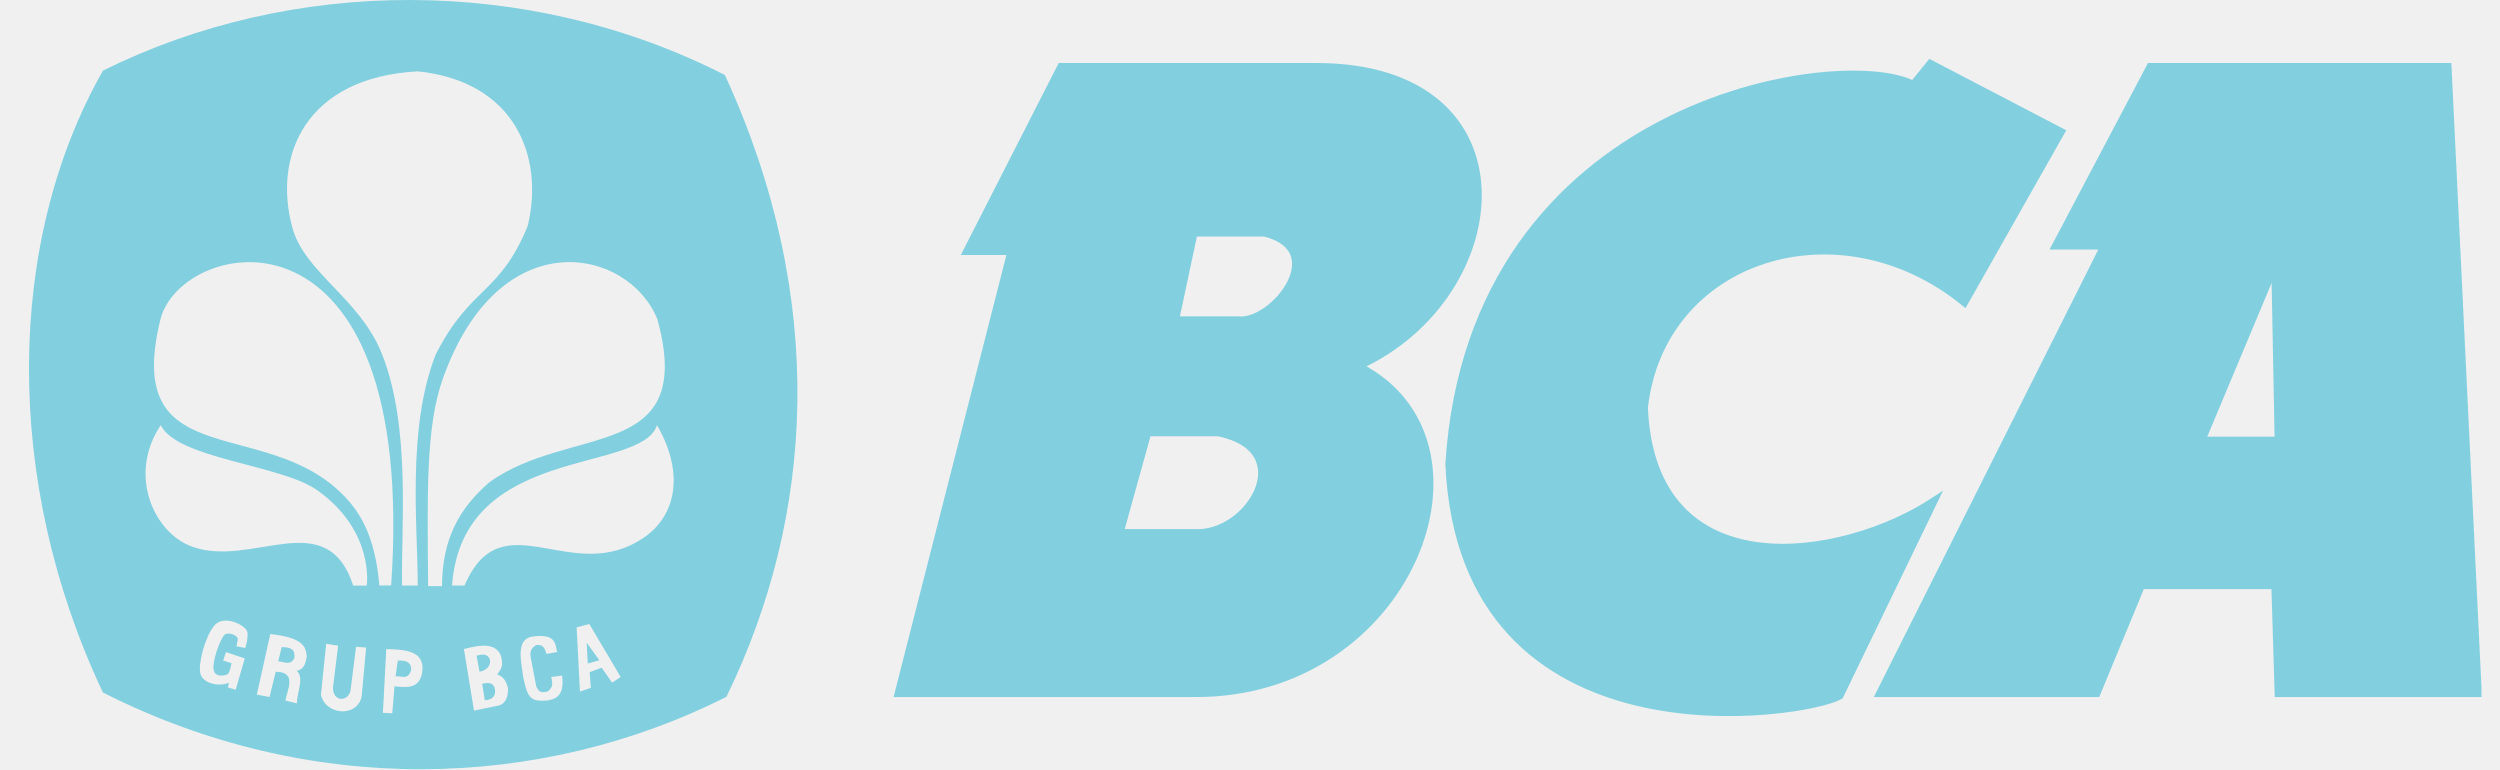
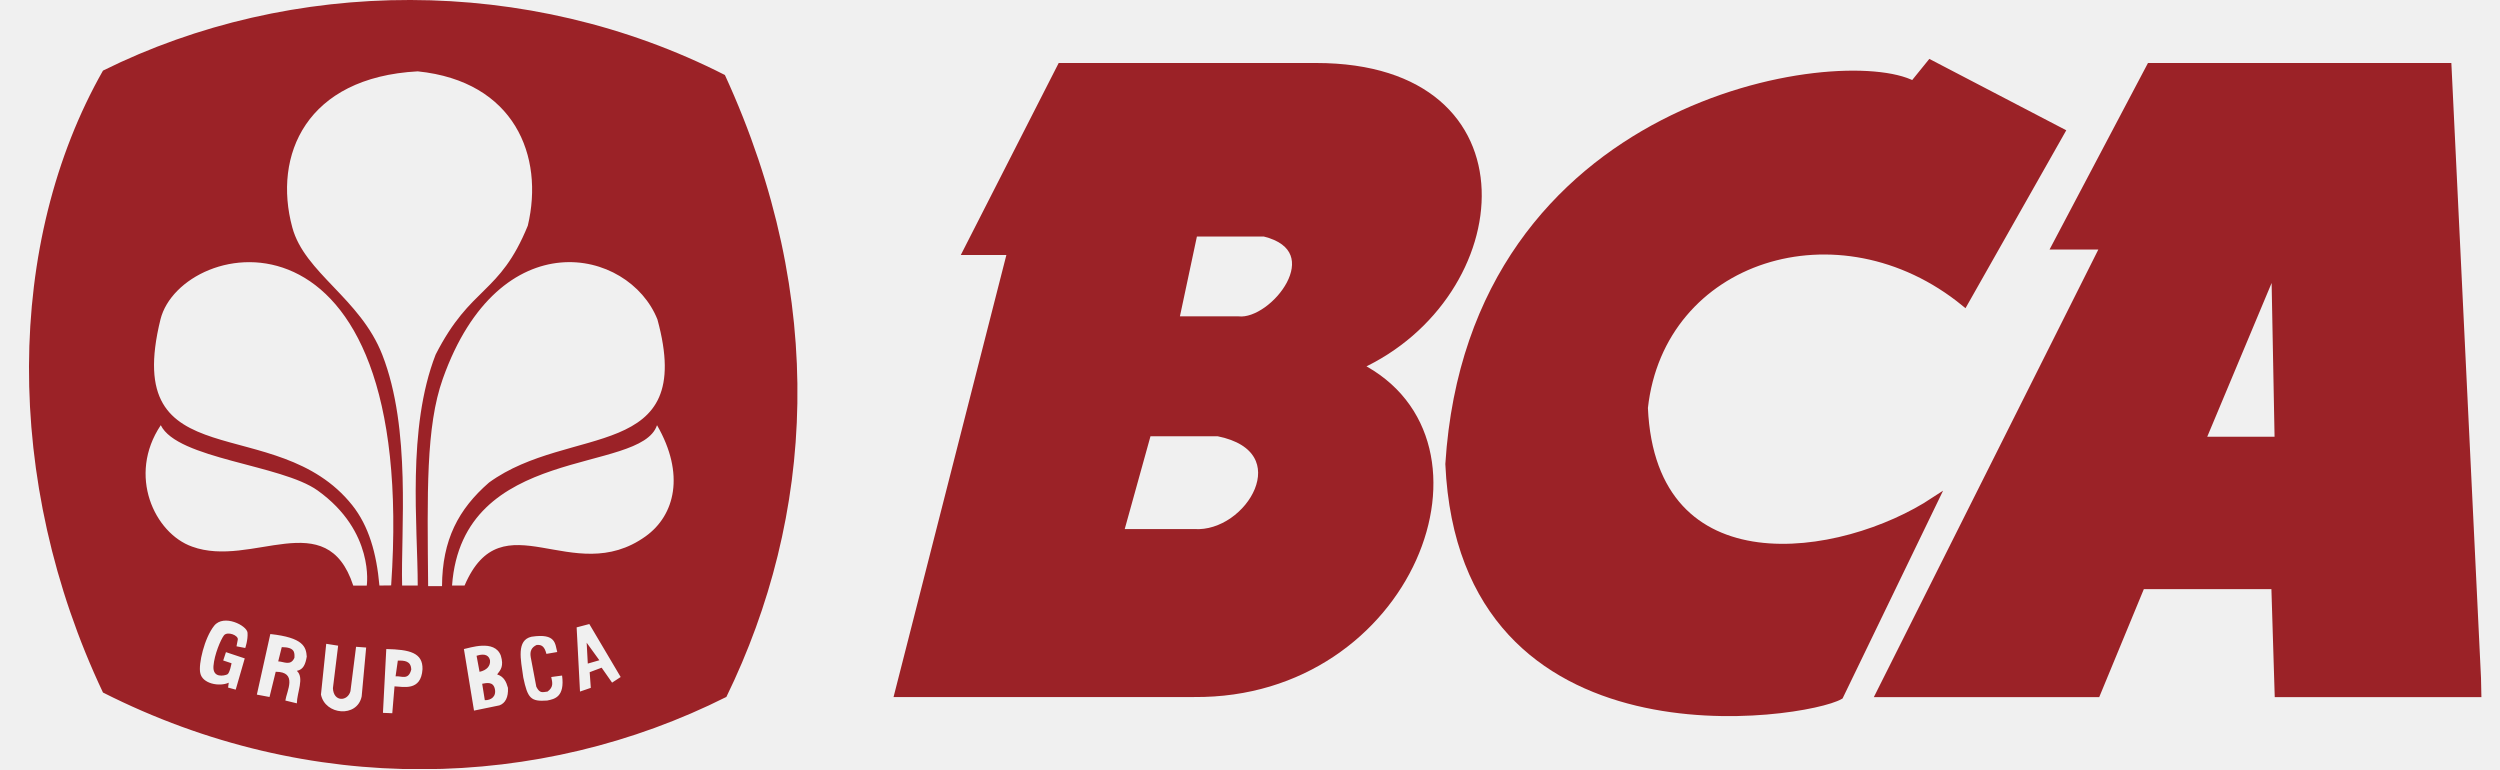
<svg xmlns="http://www.w3.org/2000/svg" width="78" height="24" viewBox="0 0 78 24" fill="none">
-   <g clip-path="url(#clip0_1010_1122)">
-     <path d="M42.39 11.424C47.224 9.231 47.939 2.076 41.063 2.076H33.1L30.157 7.846H31.542L28.022 21.637H37.254C43.99 21.695 47.019 13.764 42.39 11.424ZM37.254 16.617H34.946L35.812 13.501H38.004C40.601 14.021 38.986 16.733 37.254 16.617ZM38.639 9.981H36.677L37.254 7.269H39.447C41.566 7.789 39.736 10.097 38.639 9.981Z" fill="#82D0DF" stroke="#82D0DF" stroke-width="0.221" />
-     <path d="M61.292 9.446L64.315 4.109L60.224 1.976L59.691 2.634C57.484 1.466 45.929 3.079 45.205 14.477C45.638 24.04 56.352 22.32 57.404 21.713L60.35 15.621C57.464 17.522 51.554 18.435 51.304 12.724C51.823 8.015 57.383 6.256 61.292 9.446ZM76.377 2.077H67.084L64.129 7.674H65.647L58.643 21.637H65.422L66.814 18.27H70.976L71.079 21.637H77.32L76.377 2.077ZM68.7 13.735L70.975 8.303L71.079 13.735H68.7Z" fill="#82D0DF" stroke="#82D0DF" stroke-width="0.221" />
-     <path d="M18.339 20.704L18.7 20.599L18.304 20.052L18.339 20.704ZM12.412 20.61L12.342 21.1C12.521 21.082 12.743 21.237 12.831 20.89C12.824 20.62 12.618 20.605 12.412 20.61ZM15.288 20.599C15.258 20.466 15.147 20.368 14.869 20.459L14.962 20.96C15.19 20.909 15.308 20.774 15.288 20.599ZM8.79 20.189L8.679 20.634C8.858 20.641 9.067 20.786 9.186 20.523C9.194 20.358 9.201 20.193 8.79 20.189ZM15.043 21.332L15.125 21.845C15.316 21.85 15.49 21.735 15.439 21.496C15.391 21.265 15.197 21.302 15.043 21.332Z" fill="#82D0DF" />
-     <path d="M22.617 2.34C16.451 -0.801 9.087 -0.714 3.212 2.203C0.183 7.536 0.087 14.998 3.212 21.607C9.685 24.882 16.843 24.667 22.663 21.744C25.398 16.133 25.849 9.381 22.617 2.34ZM12.204 18.265L11.838 18.269C11.748 17.259 11.506 16.41 10.988 15.761C8.614 12.783 3.759 15.025 5.006 9.964C5.655 7.376 13.053 5.85 12.204 18.265ZM5.015 13.266C5.534 14.322 8.783 14.495 9.91 15.303C11.699 16.584 11.442 18.27 11.442 18.27H11.02C10.19 15.724 7.859 17.739 5.992 17.054C4.819 16.637 3.968 14.83 5.015 13.266ZM10.934 21.566L11.109 20.18L11.423 20.203L11.284 21.729C11.143 22.401 10.141 22.311 10.014 21.67L10.177 20.087L10.55 20.145L10.387 21.472C10.408 21.912 10.848 21.885 10.934 21.566ZM9.261 21.944L8.903 21.857C8.945 21.561 9.296 20.959 8.602 20.959L8.409 21.746L8.013 21.672L8.433 19.782C9.46 19.893 9.55 20.179 9.57 20.486C9.53 20.724 9.466 20.89 9.261 20.931C9.501 21.148 9.264 21.605 9.261 21.944ZM6.985 19.826C6.886 19.957 6.689 20.415 6.66 20.78C6.63 21.167 7.001 21.085 7.094 21.04C7.168 21.004 7.224 20.693 7.224 20.693L6.963 20.607L7.05 20.347L7.636 20.542L7.354 21.517L7.115 21.452L7.137 21.3C6.845 21.433 6.311 21.334 6.248 20.997C6.186 20.726 6.375 19.906 6.682 19.523C6.979 19.15 7.705 19.515 7.722 19.74C7.74 19.964 7.651 20.217 7.651 20.217L7.378 20.165C7.378 20.165 7.395 20.084 7.419 19.956C7.444 19.821 7.091 19.686 6.985 19.826ZM12.308 21.414L12.239 22.253L11.947 22.241L12.052 20.25C12.779 20.265 13.196 20.365 13.182 20.879C13.138 21.58 12.571 21.422 12.308 21.414ZM13.033 18.269H12.546C12.503 16.545 12.834 13.391 11.928 11.07C11.242 9.31 9.505 8.519 9.12 7.097C8.51 4.847 9.547 2.413 13.033 2.226C16.055 2.536 16.983 4.869 16.468 7.04C15.581 9.212 14.695 8.9 13.592 11.063C12.69 13.382 13.034 16.42 13.033 18.269ZM18.433 21.461L18.095 21.577L17.991 19.574L18.387 19.47L19.365 21.123L19.097 21.298L18.771 20.832L18.398 20.972L18.433 21.461ZM14.493 18.269H14.104C14.425 13.841 19.99 14.803 20.499 13.266C21.378 14.79 21.062 16.074 20.144 16.733C17.861 18.37 15.673 15.521 14.493 18.269ZM16.558 20.506L16.733 21.426C16.842 21.638 16.916 21.599 17.082 21.577C17.276 21.437 17.236 21.301 17.199 21.123L17.537 21.077C17.625 21.743 17.308 21.811 17.071 21.857C16.563 21.893 16.463 21.794 16.326 21.135C16.246 20.57 16.107 19.975 16.582 19.866C17.361 19.747 17.315 20.097 17.385 20.343L17.048 20.401C16.994 20.19 16.916 20.107 16.745 20.122C16.589 20.194 16.525 20.31 16.558 20.506ZM15.848 21.461C15.864 21.751 15.766 21.943 15.58 22.008L14.789 22.171L14.474 20.25C14.637 20.223 15.433 19.931 15.627 20.459C15.722 20.782 15.623 20.898 15.51 21.042C15.725 21.11 15.797 21.277 15.848 21.461ZM13.815 11.819C15.579 6.852 19.616 7.73 20.511 9.964C21.737 14.447 17.788 13.217 15.258 15.055C14.302 15.887 13.799 16.841 13.791 18.287H13.358C13.332 15.374 13.285 13.312 13.815 11.819Z" fill="#82D0DF" />
+   <g clip-path="url(#clip0_323_2910)">
+     <mask id="mask0_323_2910" style="mask-type:luminance" maskUnits="userSpaceOnUse" x="0" y="0" width="78" height="24">
+       <path d="M77.421 0H0.891V24H77.421V0Z" fill="white" />
+     </mask>
+     <g mask="url(#mask0_323_2910)">
+       <path d="M42.389 11.424C47.224 9.231 47.938 2.076 41.062 2.076H33.099L30.157 7.846H31.541L28.021 21.637H37.254C43.989 21.695 47.019 13.764 42.389 11.424ZM37.254 16.617H34.946L35.811 13.501H38.004C40.6 14.021 38.985 16.733 37.254 16.617ZM38.639 9.981H36.677L37.254 7.269H39.446C41.565 7.789 39.735 10.097 38.639 9.981Z" fill="#9B2227" stroke="#9B2227" stroke-width="0.221" />
+       <path d="M61.292 9.447L64.315 4.11L60.224 1.977L59.691 2.635C57.484 1.467 45.929 3.08 45.205 14.479C45.638 24.041 56.352 22.32 57.403 21.714L60.35 15.622C57.464 17.523 51.554 18.436 51.304 12.725C51.823 8.016 57.383 6.257 61.292 9.447ZM76.377 2.077H67.083L64.129 7.675H65.647L58.643 21.639H65.422L66.814 18.27H70.975L71.079 21.639H77.32L76.377 2.077ZM68.7 13.736L70.975 8.304L71.079 13.736H68.7Z" fill="#9B2227" stroke="#9B2227" stroke-width="0.221" />
+       <path d="M18.339 20.704L18.7 20.6L18.304 20.053L18.339 20.704ZM12.412 20.611L12.342 21.101C12.522 21.083 12.743 21.238 12.831 20.891C12.825 20.62 12.619 20.606 12.412 20.611ZM15.288 20.6C15.258 20.467 15.147 20.369 14.869 20.46L14.962 20.961C15.191 20.91 15.308 20.775 15.288 20.6ZM8.791 20.19L8.68 20.635C8.858 20.642 9.068 20.787 9.186 20.524C9.194 20.359 9.201 20.194 8.791 20.19ZM15.044 21.333L15.126 21.846C15.316 21.851 15.49 21.736 15.44 21.497C15.391 21.266 15.198 21.303 15.044 21.333Z" fill="#9B2227" />
+       <path d="M22.617 2.34C16.451 -0.801 9.088 -0.714 3.213 2.203C0.183 7.536 0.087 14.998 3.213 21.607C9.685 24.882 16.844 24.667 22.663 21.744C25.398 16.133 25.85 9.381 22.617 2.34ZM12.204 18.265L11.838 18.269C11.748 17.259 11.506 16.41 10.989 15.761C8.614 12.783 3.759 15.025 5.007 9.964C5.655 7.376 13.053 5.85 12.204 18.265ZM5.016 13.266C5.534 14.322 8.783 14.495 9.91 15.303C11.699 16.584 11.443 18.27 11.443 18.27H11.021C10.19 15.724 7.859 17.739 5.992 17.054C4.82 16.637 3.969 14.83 5.016 13.266ZM10.934 21.566L11.109 20.18L11.424 20.203L11.284 21.729C11.143 22.401 10.141 22.311 10.014 21.67L10.178 20.087L10.55 20.145L10.387 21.472C10.408 21.912 10.848 21.885 10.934 21.566ZM9.262 21.944L8.903 21.857C8.945 21.561 9.296 20.959 8.602 20.959L8.409 21.746L8.014 21.672L8.434 19.782C9.46 19.893 9.55 20.179 9.571 20.486C9.53 20.724 9.467 20.89 9.262 20.931C9.502 21.148 9.265 21.605 9.262 21.944ZM6.985 19.826C6.887 19.957 6.689 20.415 6.66 20.78C6.63 21.167 7.001 21.085 7.094 21.04C7.168 21.004 7.224 20.693 7.224 20.693L6.964 20.607L7.05 20.347L7.636 20.542L7.354 21.517L7.116 21.452L7.137 21.3C6.845 21.433 6.311 21.334 6.248 20.997C6.186 20.726 6.376 19.906 6.682 19.523C6.98 19.15 7.705 19.515 7.723 19.74C7.74 19.964 7.652 20.217 7.652 20.217L7.379 20.165C7.379 20.165 7.395 20.084 7.419 19.956C7.444 19.821 7.091 19.686 6.985 19.826ZM12.309 21.414L12.239 22.253L11.948 22.241L12.052 20.25C12.779 20.265 13.196 20.365 13.182 20.879C13.139 21.58 12.571 21.422 12.309 21.414ZM13.033 18.269H12.546C12.503 16.545 12.835 13.391 11.928 11.07C11.242 9.31 9.505 8.519 9.12 7.097C8.51 4.847 9.548 2.413 13.033 2.226C16.055 2.536 16.983 4.869 16.468 7.04C15.582 9.212 14.695 8.9 13.592 11.063C12.691 13.382 13.034 16.42 13.033 18.269ZM18.433 21.461L18.096 21.577L17.991 19.574L18.387 19.47L19.365 21.123L19.097 21.298L18.771 20.832L18.398 20.972L18.433 21.461ZM14.494 18.269H14.104C14.425 13.841 19.99 14.803 20.499 13.266C21.378 14.79 21.062 16.074 20.144 16.733C17.861 18.37 15.673 15.521 14.494 18.269ZM16.559 20.506L16.733 21.426C16.842 21.638 16.916 21.599 17.083 21.577C17.276 21.437 17.236 21.301 17.199 21.123L17.537 21.077C17.625 21.743 17.308 21.811 17.071 21.857C16.563 21.893 16.463 21.794 16.326 21.135C16.246 20.57 16.108 19.975 16.582 19.866C17.361 19.747 17.315 20.097 17.386 20.343L17.048 20.401C16.994 20.19 16.916 20.107 16.745 20.122C16.589 20.194 16.525 20.31 16.559 20.506ZM15.848 21.461C15.865 21.751 15.766 21.943 15.581 22.008L14.789 22.171L14.474 20.25C14.637 20.223 15.434 19.931 15.627 20.459C15.723 20.782 15.624 20.898 15.511 21.042C15.725 21.11 15.797 21.277 15.848 21.461ZM13.815 11.819C15.579 6.852 19.616 7.73 20.511 9.964C21.738 14.447 17.788 13.217 15.258 15.055C14.302 15.887 13.799 16.841 13.791 18.287H13.358C13.332 15.374 13.285 13.312 13.815 11.819Z" fill="#9B2227" />
+     </g>
  </g>
  <defs>
-     <clipPath id="clip0_1010_1122">
-       <rect width="76.531" height="24" fill="white" transform="translate(0.890625)" />
+     <clipPath id="clip0_323_2910">
+       <rect width="78" height="24" fill="white" />
    </clipPath>
  </defs>
</svg>
